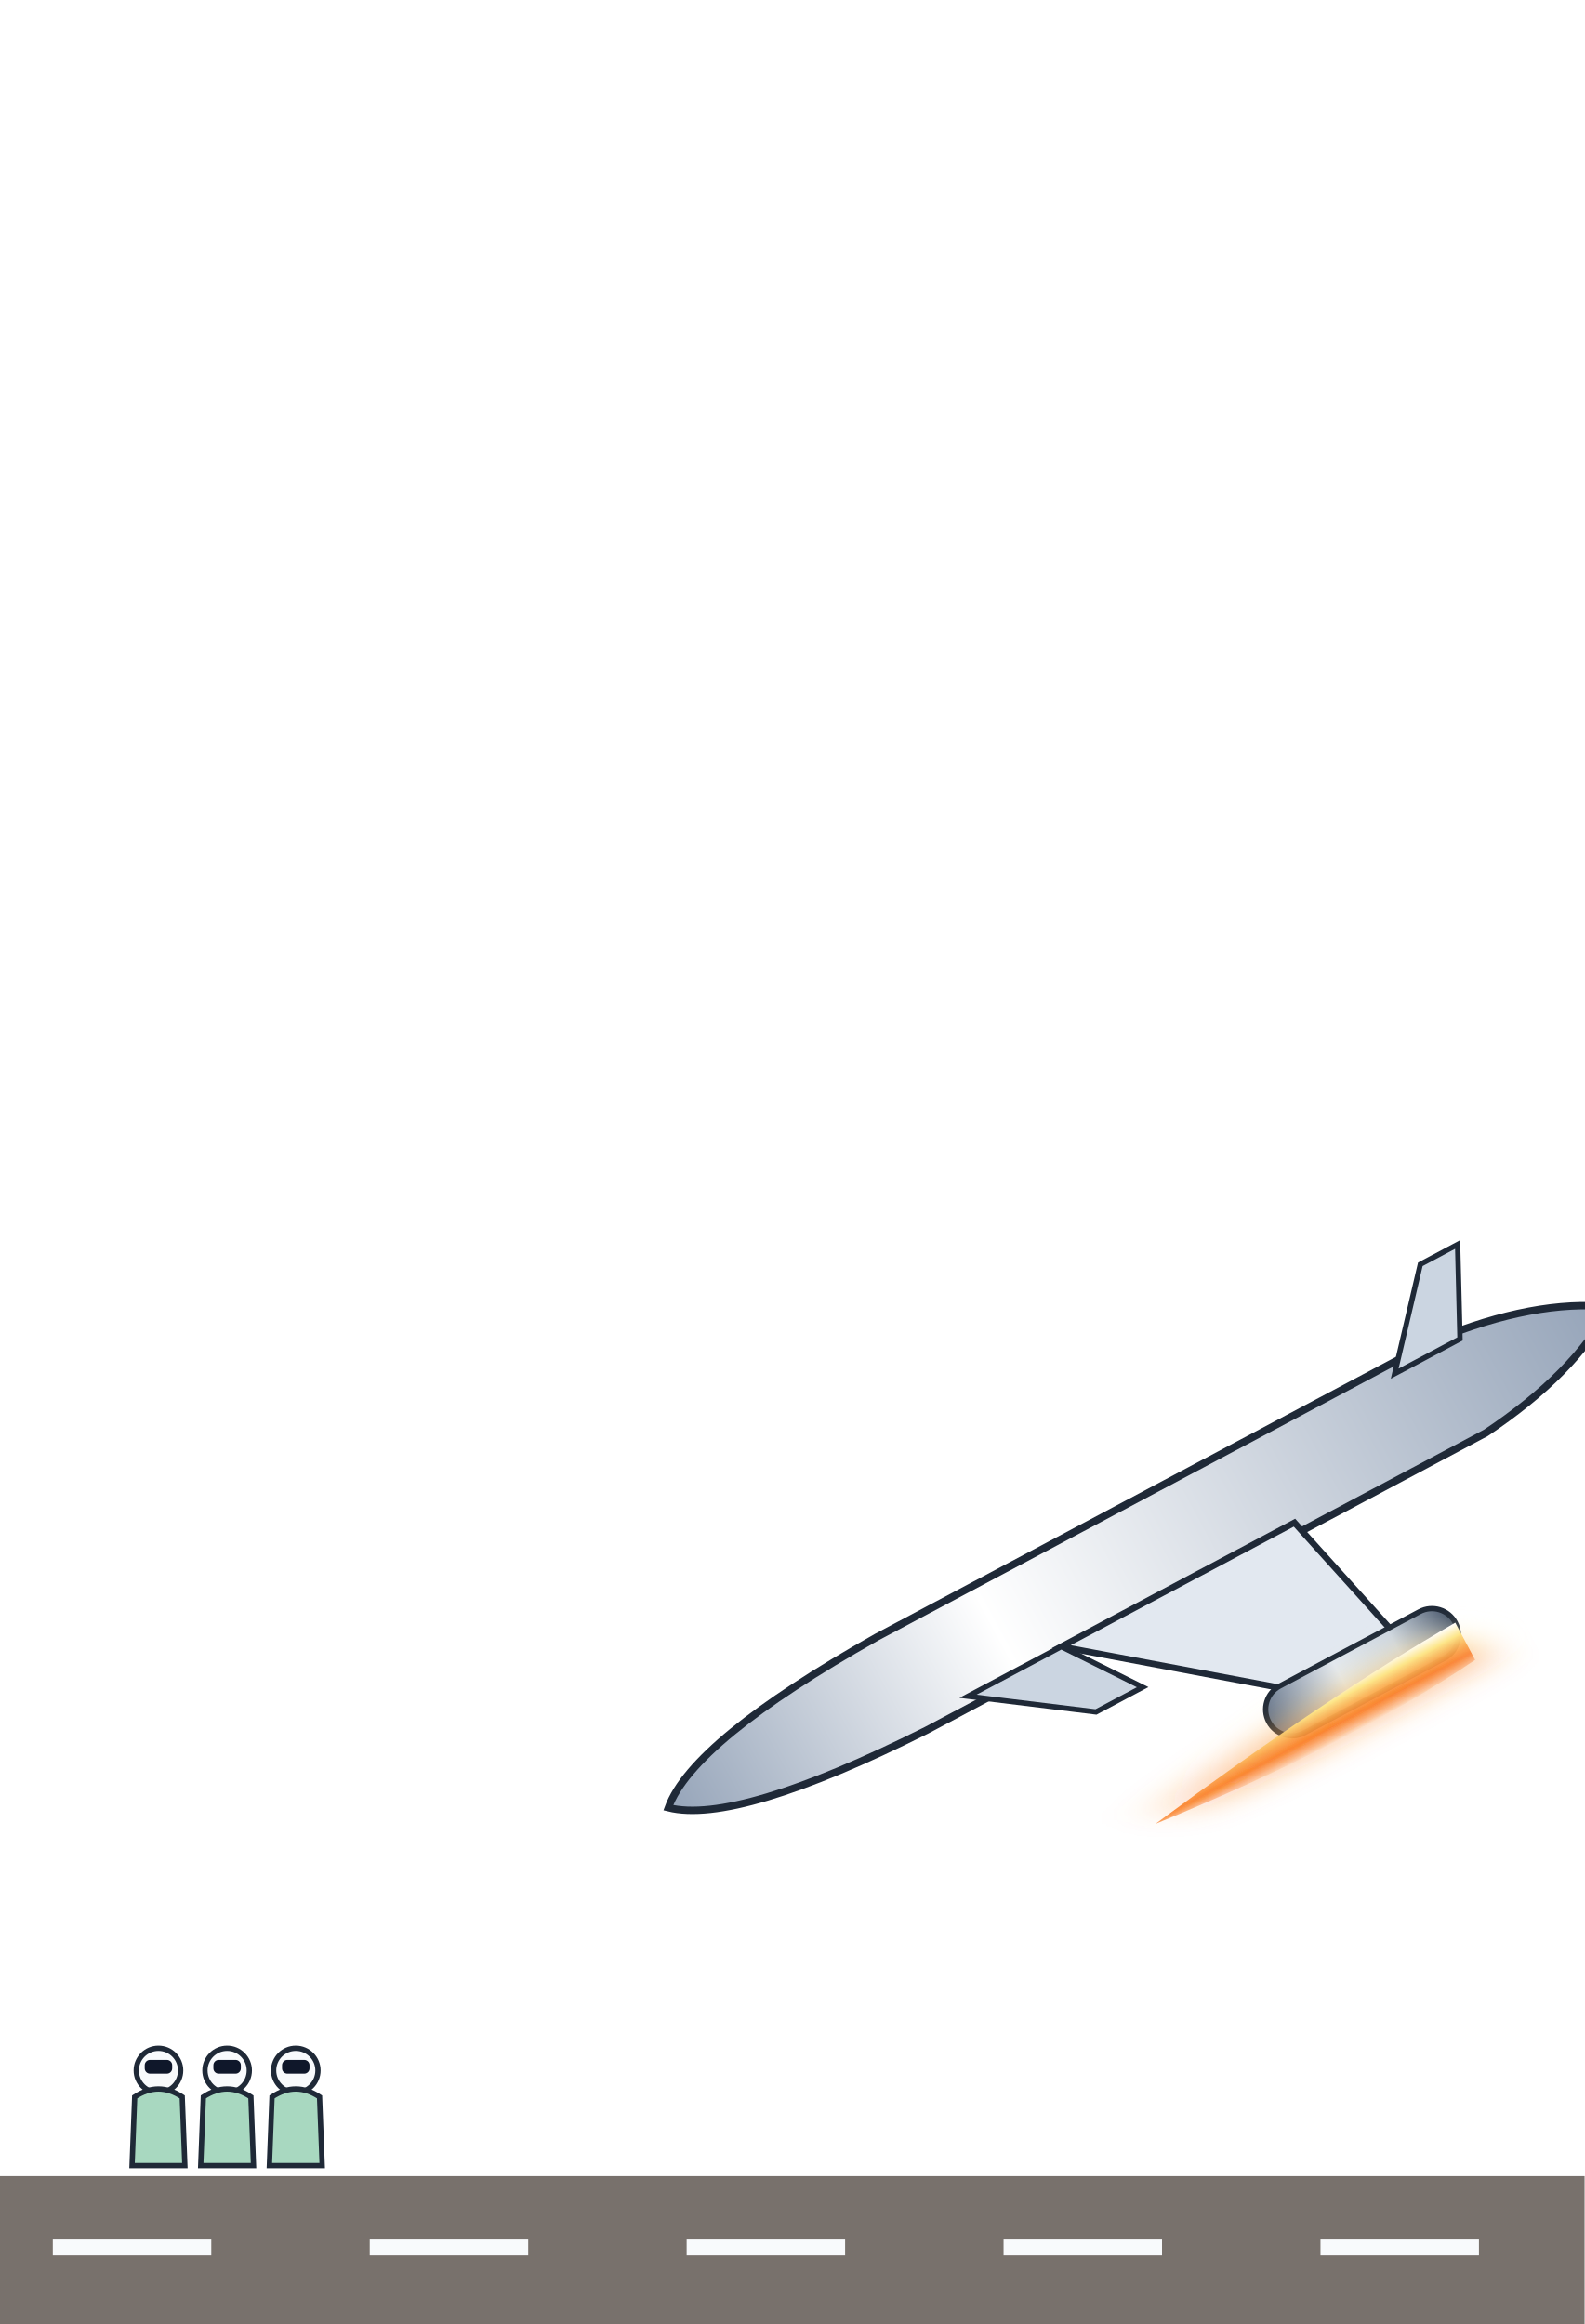
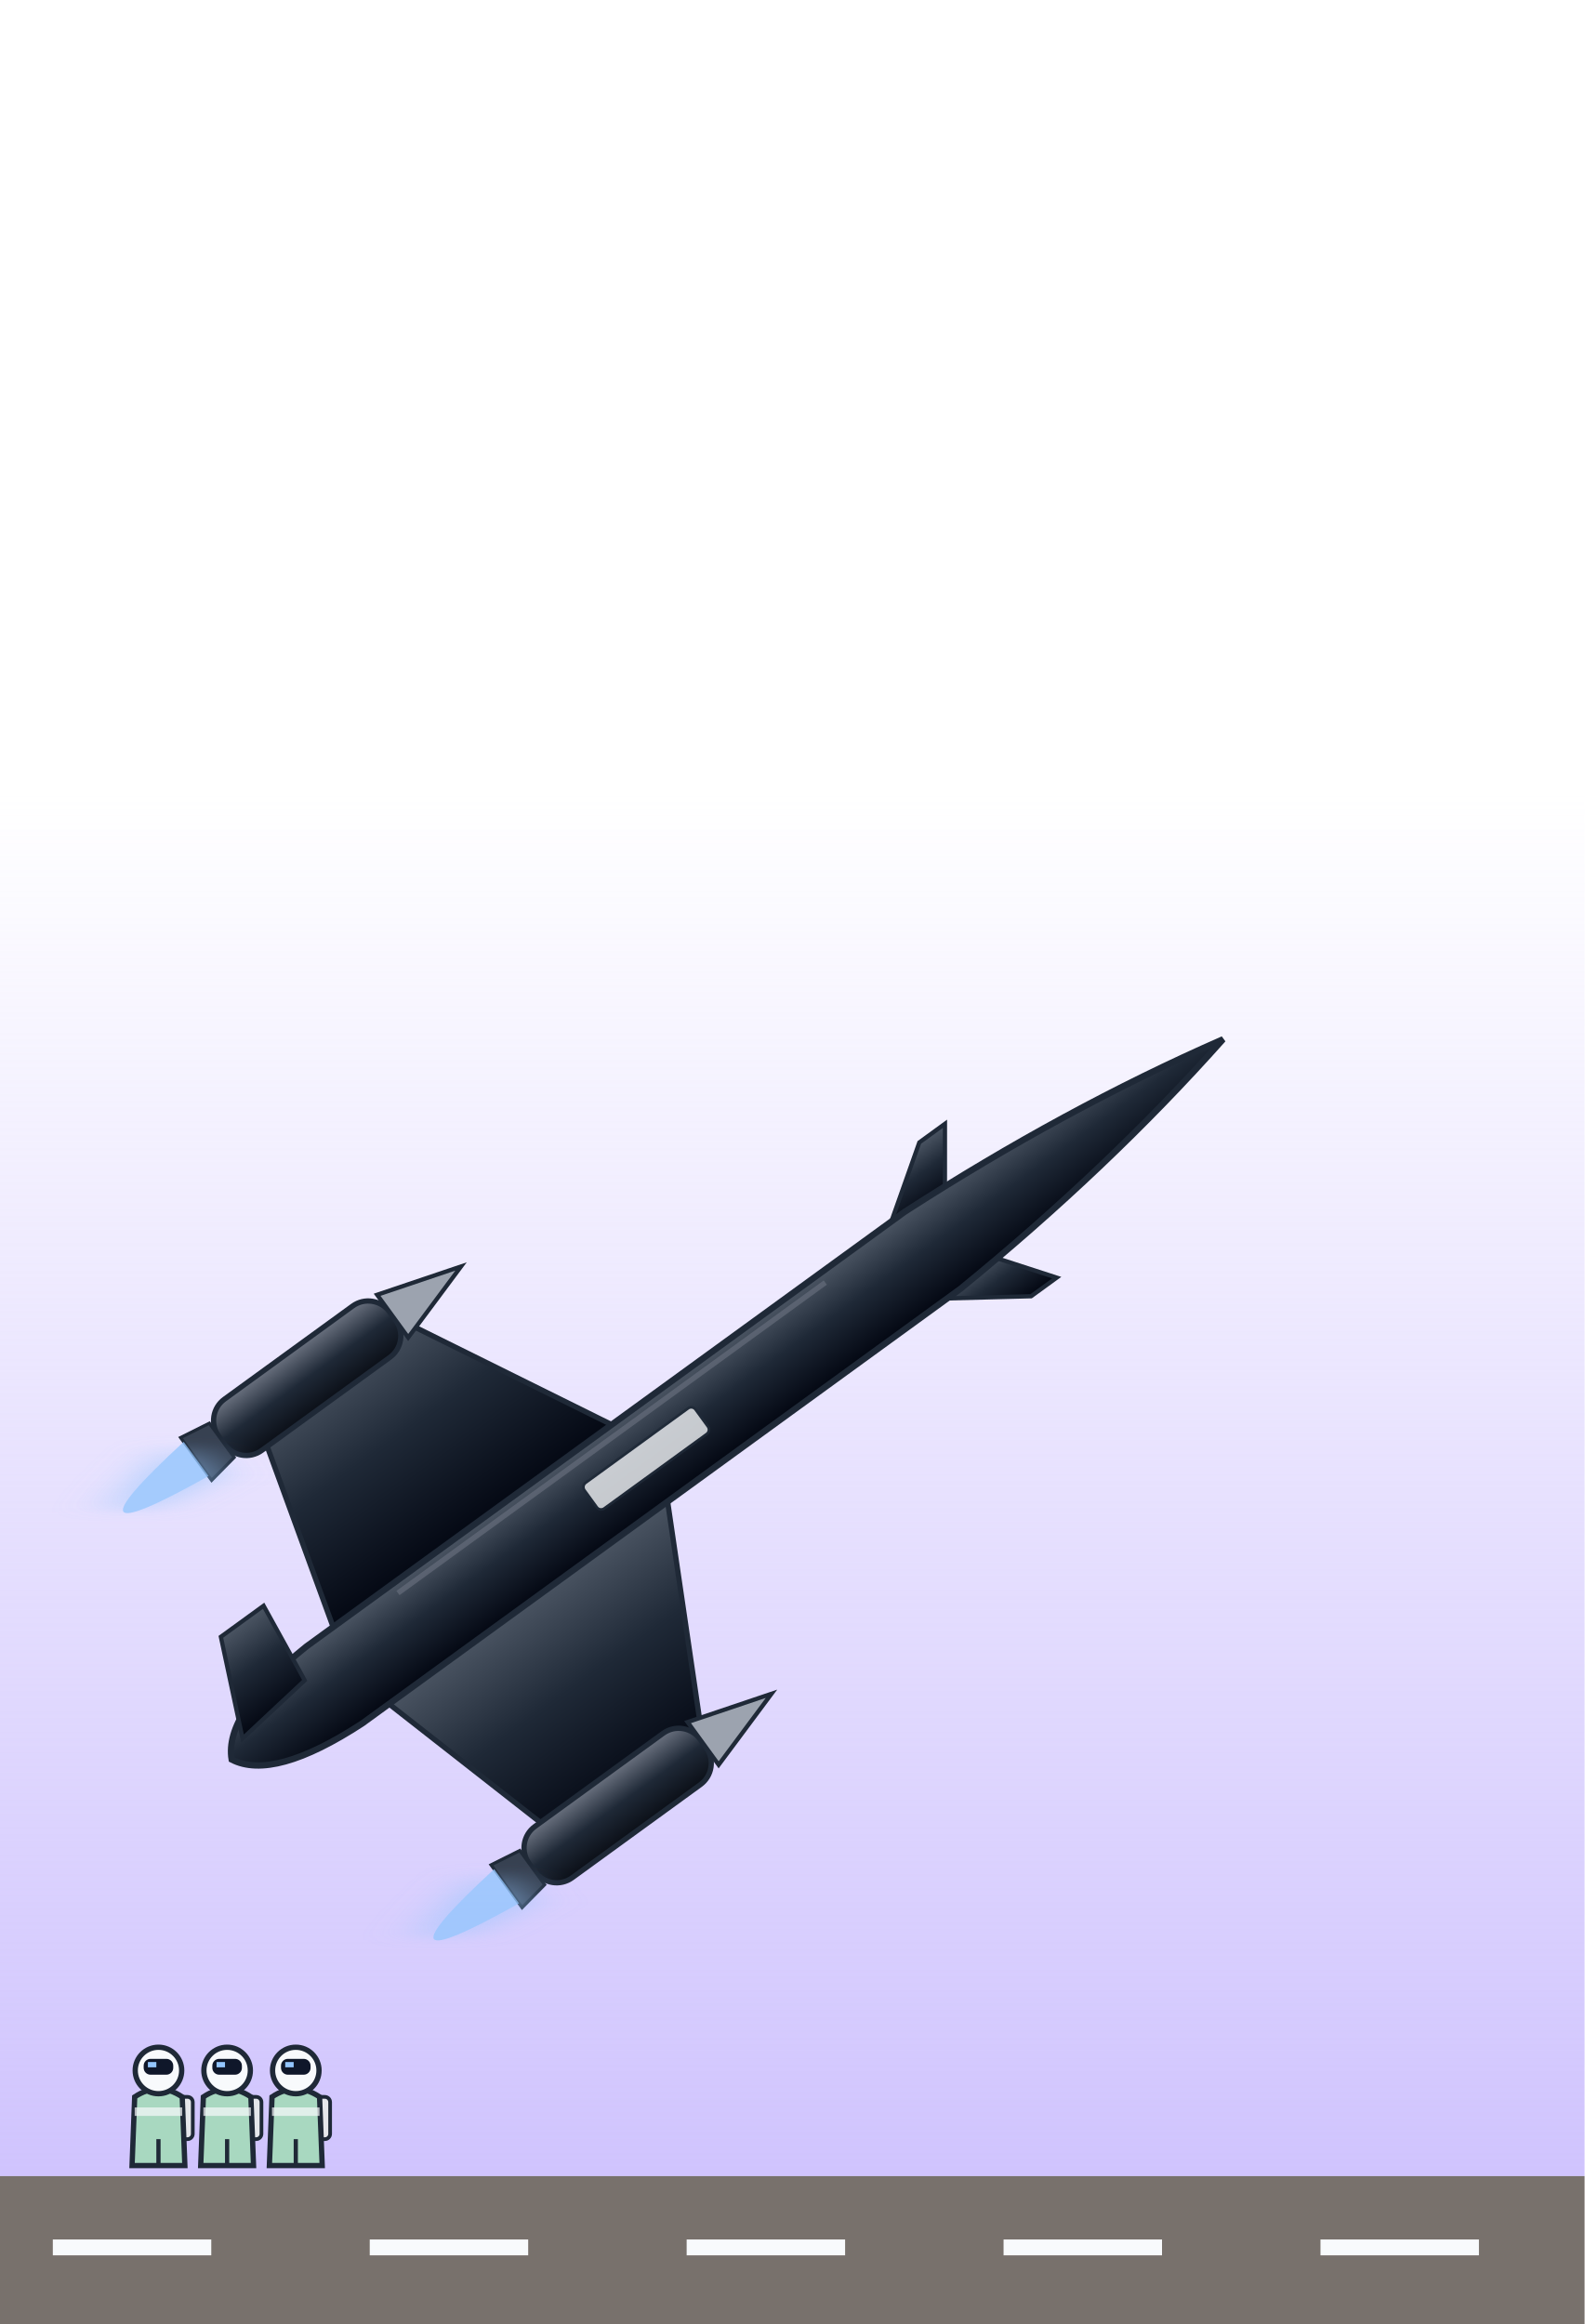
<svg xmlns="http://www.w3.org/2000/svg" viewBox="0 0 300 440" width="300" height="440">
  <defs>
    <filter id="glow" x="-50%" y="-50%" width="200%" height="200%">
      <feGaussianBlur stdDeviation="4" result="b" />
      <feMerge>
        <feMergeNode in="b" />
        <feMergeNode in="SourceGraphic" />
      </feMerge>
    </filter>
    <filter id="soft" x="-50%" y="-50%" width="200%" height="200%">
      <feGaussianBlur stdDeviation="6" />
    </filter>
    <linearGradient id="wht" x1="0" y1="0" x2="1" y2="0">
      <stop offset="0" stop-color="#94a3b8" stop-opacity="1" />
      <stop offset="0.35" stop-color="#ffffff" stop-opacity="1" />
      <stop offset="1" stop-color="#94a3b8" stop-opacity="1" />
    </linearGradient>
    <linearGradient id="ste" x1="0" y1="0" x2="1" y2="0">
      <stop offset="0" stop-color="#64748b" stop-opacity="1" />
      <stop offset="0.4" stop-color="#e2e8f0" stop-opacity="1" />
      <stop offset="0.7" stop-color="#cbd5e1" stop-opacity="1" />
      <stop offset="1" stop-color="#475569" stop-opacity="1" />
    </linearGradient>
    <linearGradient id="org" x1="0" y1="0" x2="1" y2="0">
      <stop offset="0" stop-color="#9a3412" stop-opacity="1" />
      <stop offset="0.4" stop-color="#fb923c" stop-opacity="1" />
      <stop offset="1" stop-color="#9a3412" stop-opacity="1" />
    </linearGradient>
    <linearGradient id="blk" x1="0" y1="0" x2="1" y2="0">
      <stop offset="0" stop-color="#111827" stop-opacity="1" />
      <stop offset="0.4" stop-color="#4b5563" stop-opacity="1" />
      <stop offset="1" stop-color="#111827" stop-opacity="1" />
    </linearGradient>
    <linearGradient id="flm" x1="0" y1="0" x2="0" y2="1">
      <stop offset="0" stop-color="#ffffff" stop-opacity="1" />
      <stop offset="0.25" stop-color="#fde68a" stop-opacity="1" />
      <stop offset="0.7" stop-color="#f97316" stop-opacity="0.8" />
      <stop offset="1" stop-color="#f97316" stop-opacity="0" />
    </linearGradient>
+     <linearGradient id="bel" x1="0" y1="0" x2="1" y2="0">
+       <stop offset="0" stop-color="#1f2937" stop-opacity="1" />
+       <stop offset="0.35" stop-color="#94a3b8" stop-opacity="1" />
+       <stop offset="0.6" stop-color="#cbd5e1" stop-opacity="1" />
+       <stop offset="1" stop-color="#1f2937" stop-opacity="1" />
+     </linearGradient>
+     <linearGradient id="gnd" x1="0" y1="0" x2="0" y2="1">
+       <stop offset="0" stop-color="#000" stop-opacity="0" />
+       <stop offset="1" stop-color="#000" stop-opacity="0.35" />
+     </linearGradient>
+     <linearGradient id="skb" x1="0" y1="0" x2="0" y2="1">
+       <stop offset="0" stop-color="#4b5563" stop-opacity="1" />
+       <stop offset="0.45" stop-color="#1f2937" stop-opacity="1" />
+       <stop offset="1" stop-color="#030712" stop-opacity="1" />
+     </linearGradient>
+     <linearGradient id="nac" x1="0" y1="0" x2="0" y2="1">
+       <stop offset="0" stop-color="#6b7280" stop-opacity="1" />
+       <stop offset="0.5" stop-color="#1f2937" stop-opacity="1" />
+       <stop offset="1" stop-color="#0b0f17" stop-opacity="1" />
+     </linearGradient>
+     <linearGradient id="sky" x1="0" y1="0" x2="0" y2="1">
+       <stop offset="0" stop-color="#c4b5fd" stop-opacity="0" />
+       <stop offset="1" stop-color="#c4b5fd" stop-opacity="0.8" />
+     </linearGradient>
    <linearGradient id="shHull" x1="0" y1="0" x2="1" y2="0">
      <stop offset="0" stop-color="#e3e7ee" stop-opacity="1" />
      <stop offset="0.45" stop-color="#9aa3b2" stop-opacity="1" />
      <stop offset="1" stop-color="#3b424f" stop-opacity="1" />
    </linearGradient>
    <radialGradient id="shTank" cx="35%" cy="35%" r="70%">
      <stop offset="0" stop-color="#f4f6fa" stop-opacity="1" />
      <stop offset="0.55" stop-color="#a7b0be" stop-opacity="1" />
      <stop offset="1" stop-color="#4b5260" stop-opacity="1" />
    </radialGradient>
    <linearGradient id="shRad" x1="0" y1="0" x2="0" y2="1">
      <stop offset="0" stop-color="#3a4252" stop-opacity="1" />
      <stop offset="1" stop-color="#262c38" stop-opacity="1" />
    </linearGradient>
    <linearGradient id="shPv" x1="0" y1="0" x2="0" y2="1">
      <stop offset="0" stop-color="#1e3a8a" stop-opacity="1" />
      <stop offset="1" stop-color="#172554" stop-opacity="1" />
    </linearGradient>
  </defs>
+   <rect x="0" y="150" width="300" height="262" fill="url(#sky)" />
  <rect x="0" y="412" width="300" height="28" fill="#78716c" />
  <rect x="10" y="424" width="30" height="3" fill="#f8fafc" />
  <rect x="70" y="424" width="30" height="3" fill="#f8fafc" />
  <rect x="130" y="424" width="30" height="3" fill="#f8fafc" />
  <rect x="190" y="424" width="30" height="3" fill="#f8fafc" />
  <rect x="250" y="424" width="30" height="3" fill="#f8fafc" />
-   <g transform="translate(206 300) rotate(-28)">
-     <path d="M-90,0 Q-80,-9 -40,-10 L80,-10 Q100,-8 112,0 Q100,8 80,10 L-40,10 Q-80,9 -90,0 Z" fill="url(#wht)" stroke="#1f2937" stroke-width="1.4" />
-     <path d="M-10,8 L30,40 L48,40 L40,8 Z" fill="#e2e8f0" stroke="#1f2937" stroke-width="1.2" />
-     <rect x="18" y="34" width="40" height="10" rx="5" fill="url(#ste)" stroke="#1f2937" />
-     <path d="M-30,8 L-10,22 L0,22 L-10,8 Z" fill="#cbd5e1" stroke="#1f2937" />
-     <path d="M70,-8 L84,-24 L92,-24 L84,-8 Z" fill="#cbd5e1" stroke="#1f2937" />
-     <path d="M58,39 Q30,40 -10,46 Q30,50 58,47 Z" fill="url(#flm)" filter="url(#glow)" />
+   <g transform="translate(128 272) rotate(-36)">
+     <path d="M-74,-8 L-8,-8 L-30,-50 L-62,-50 Z" fill="url(#skb)" stroke="#1f2937" stroke-width="1" />
+     <path d="M-74,-50 L-30,-50" stroke="#9ca3af" stroke-width="0.6" />
+     <rect x="-70" y="-56" width="40" height="12" rx="5" fill="url(#nac)" stroke="#1f2937" />
+     <path d="M-30,-55 L-14,-50 L-30,-45 Z" fill="#9ca3af" stroke="#1f2937" stroke-width="0.8" />
+     <path d="M-70,-54 L-76,-55 L-76,-45 L-70,-46 Z" fill="#374151" stroke="#1f2937" stroke-width="0.6" />
+     <path d="M-76,-54 Q-110,-50 -76,-46 Z" fill="#93c5fd" opacity="0.8" filter="url(#glow)" />
+     <path d="M54,-7 L70,-18 L76,-18 L68,-7 Z" fill="url(#skb)" stroke="#1f2937" stroke-width="0.8" />
+     <path d="M-74,8 L-8,8 L-30,50 L-62,50 Z" fill="url(#skb)" stroke="#1f2937" stroke-width="1" />
+     <path d="M-74,50 L-30,50" stroke="#9ca3af" stroke-width="0.6" />
+     <rect x="-70" y="44" width="40" height="12" rx="5" fill="url(#nac)" stroke="#1f2937" />
+     <path d="M-30,45 L-14,50 L-30,55 Z" fill="#9ca3af" stroke="#1f2937" stroke-width="0.8" />
+     <path d="M-70,46 L-76,45 L-76,55 L-70,54 Z" fill="#374151" stroke="#1f2937" stroke-width="0.6" />
+     <path d="M-76,46 Q-110,50 -76,54 Z" fill="#93c5fd" opacity="0.8" filter="url(#glow)" />
+     <path d="M54,7 L70,18 L76,18 L68,7 Z" fill="url(#skb)" stroke="#1f2937" stroke-width="0.8" />
+     <path d="M-104,0 Q-100,-8 -80,-9 L60,-9 Q96,-7 128,0 Q96,7 60,9 L-80,9 Q-100,8 -104,0 Z" fill="url(#skb)" stroke="#1f2937" stroke-width="1.2" />
+     <path d="M-60,-7 L40,-7" stroke="#6b7280" stroke-width="1" opacity="0.6" />
+     <path d="M-100,-2 L-92,-20 L-82,-20 L-84,-4 Z" fill="url(#skb)" stroke="#1f2937" stroke-width="0.8" />
+     <rect x="-20" y="-3" width="26" height="6" rx="1" fill="#e5e7eb" stroke="#1f2937" stroke-width="0.5" opacity="0.85" />
  </g>
-   <circle cx="30" cy="392" r="4.2" fill="#f8fafc" stroke="#1f2937" stroke-width="1" />
-   <rect x="27.4" y="390" width="5.2" height="2.6" rx="1" fill="#0f172a" />
+   <rect x="32" y="397" width="4.5" height="8" rx="1" fill="#e5e7eb" stroke="#1f2937" stroke-width="0.7" />
  <path d="M25,410 L25.5,397 Q30,394 34.5,397 L35,410 Z" fill="#a8d8c0" stroke="#1f2937" stroke-width="1" />
-   <circle cx="43" cy="392" r="4.2" fill="#f8fafc" stroke="#1f2937" stroke-width="1" />
-   <rect x="40.4" y="390" width="5.2" height="2.6" rx="1" fill="#0f172a" />
+   <line x1="30" y1="405" x2="30" y2="410" stroke="#1f2937" stroke-width="0.8" />
+   <rect x="25.5" y="399" width="9" height="1.6" fill="#f8fafc" opacity="0.7" />
+   <circle cx="30" cy="392" r="4.4" fill="#f8fafc" stroke="#1f2937" stroke-width="1" />
+   <rect x="27.2" y="389.8" width="5.6" height="3" rx="1.3" fill="#0f172a" />
+   <rect x="28" y="390.4" width="1.6" height="1" fill="#93c5fd" />
+   <rect x="45" y="397" width="4.5" height="8" rx="1" fill="#e5e7eb" stroke="#1f2937" stroke-width="0.7" />
  <path d="M38,410 L38.5,397 Q43,394 47.5,397 L48,410 Z" fill="#a8d8c0" stroke="#1f2937" stroke-width="1" />
-   <circle cx="56" cy="392" r="4.2" fill="#f8fafc" stroke="#1f2937" stroke-width="1" />
-   <rect x="53.4" y="390" width="5.2" height="2.6" rx="1" fill="#0f172a" />
+   <line x1="43" y1="405" x2="43" y2="410" stroke="#1f2937" stroke-width="0.8" />
+   <rect x="38.5" y="399" width="9" height="1.6" fill="#f8fafc" opacity="0.7" />
+   <circle cx="43" cy="392" r="4.4" fill="#f8fafc" stroke="#1f2937" stroke-width="1" />
+   <rect x="40.2" y="389.8" width="5.6" height="3" rx="1.3" fill="#0f172a" />
+   <rect x="41" y="390.4" width="1.6" height="1" fill="#93c5fd" />
+   <rect x="58" y="397" width="4.5" height="8" rx="1" fill="#e5e7eb" stroke="#1f2937" stroke-width="0.7" />
  <path d="M51,410 L51.5,397 Q56,394 60.5,397 L61,410 Z" fill="#a8d8c0" stroke="#1f2937" stroke-width="1" />
+   <line x1="56" y1="405" x2="56" y2="410" stroke="#1f2937" stroke-width="0.8" />
+   <rect x="51.5" y="399" width="9" height="1.6" fill="#f8fafc" opacity="0.7" />
+   <circle cx="56" cy="392" r="4.4" fill="#f8fafc" stroke="#1f2937" stroke-width="1" />
+   <rect x="53.2" y="389.8" width="5.6" height="3" rx="1.3" fill="#0f172a" />
+   <rect x="54" y="390.4" width="1.6" height="1" fill="#93c5fd" />
</svg>
